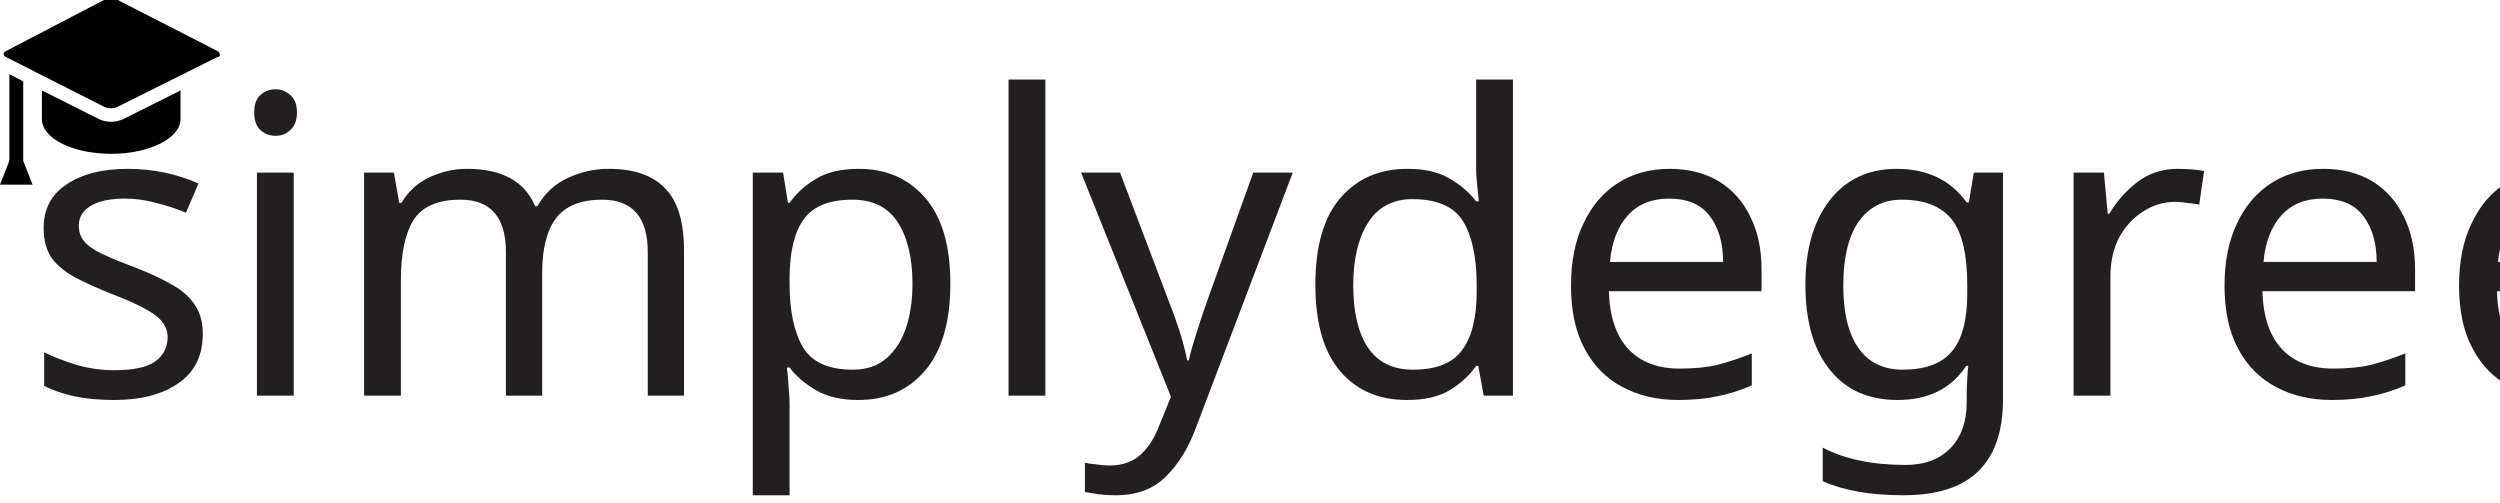
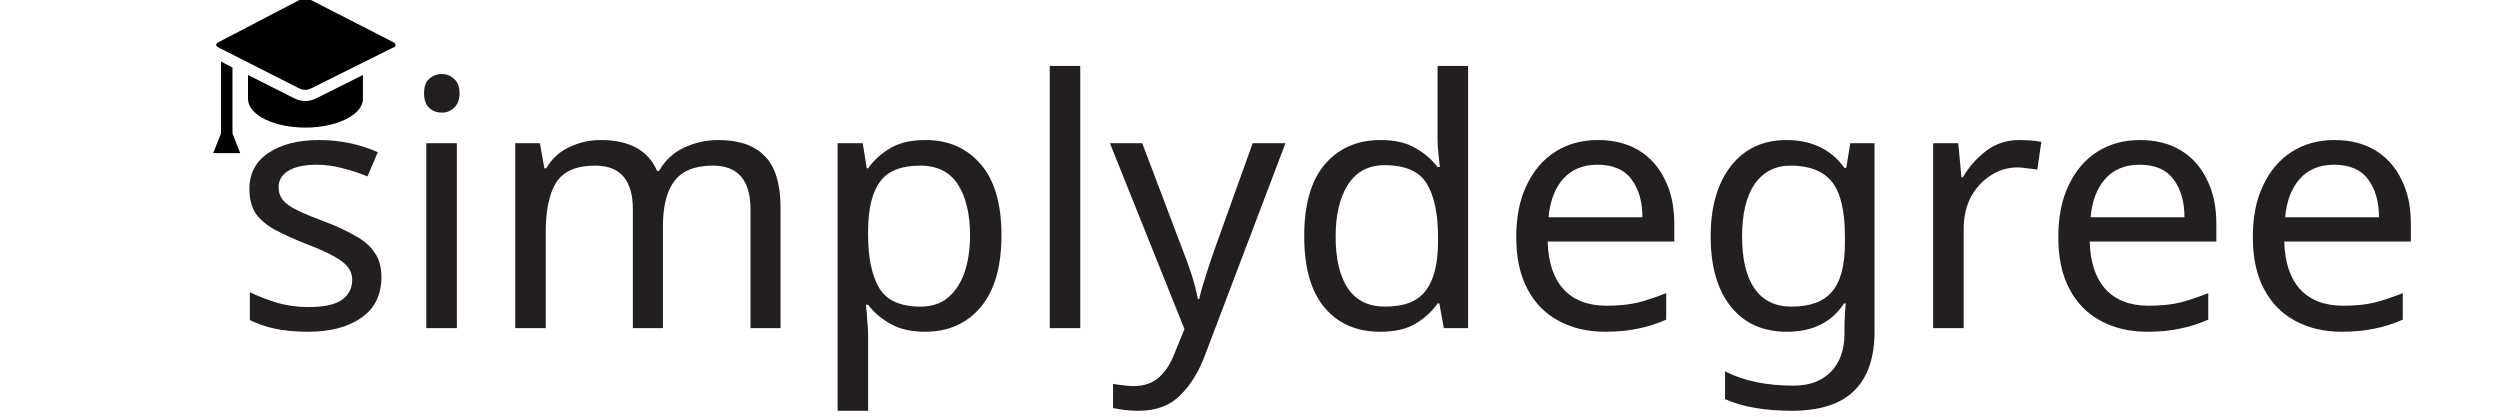
- <svg xmlns="http://www.w3.org/2000/svg" viewBox="0 0 72.16 14.5">
+ <svg xmlns="http://www.w3.org/2000/svg" height="100px" width="600px" viewBox="0 0 72.16 14.5">
  <defs>
    <style>.cls-1{font-size:12px;fill:#231f20;font-family:MicrosoftSansSerif, Microsoft Sans Serif;}.cls-2{fill:#010101;}</style>
  </defs>
  <g id="Layer_2" data-name="Layer 2">
    <g id="Layer_1-2" data-name="Layer 1">
      <text class="cls-1" transform="translate(0.65 11.42)">simplydegree</text>
      <g id="Graduation">
        <polygon class="cls-2" points="0 5.33 0.94 5.33 0.67 4.64 0.67 2.35 0.27 2.14 0.27 4.64 0 5.33" />
        <path class="cls-2" d="M2.86,3.44,1.21,2.61v.83c0,.56.9,1,2,1s2-.45,2-1V2.61l-1.66.83A.83.83,0,0,1,2.86,3.44Z" />
        <path class="cls-2" d="M3.4,3.08,6.27,1.65c.1,0,.1-.13,0-.18L3.4,0A.45.45,0,0,0,3,0L.18,1.47c-.1.05-.1.13,0,.18L3,3.08A.45.45,0,0,0,3.4,3.08Z" />
      </g>
    </g>
  </g>
</svg>
